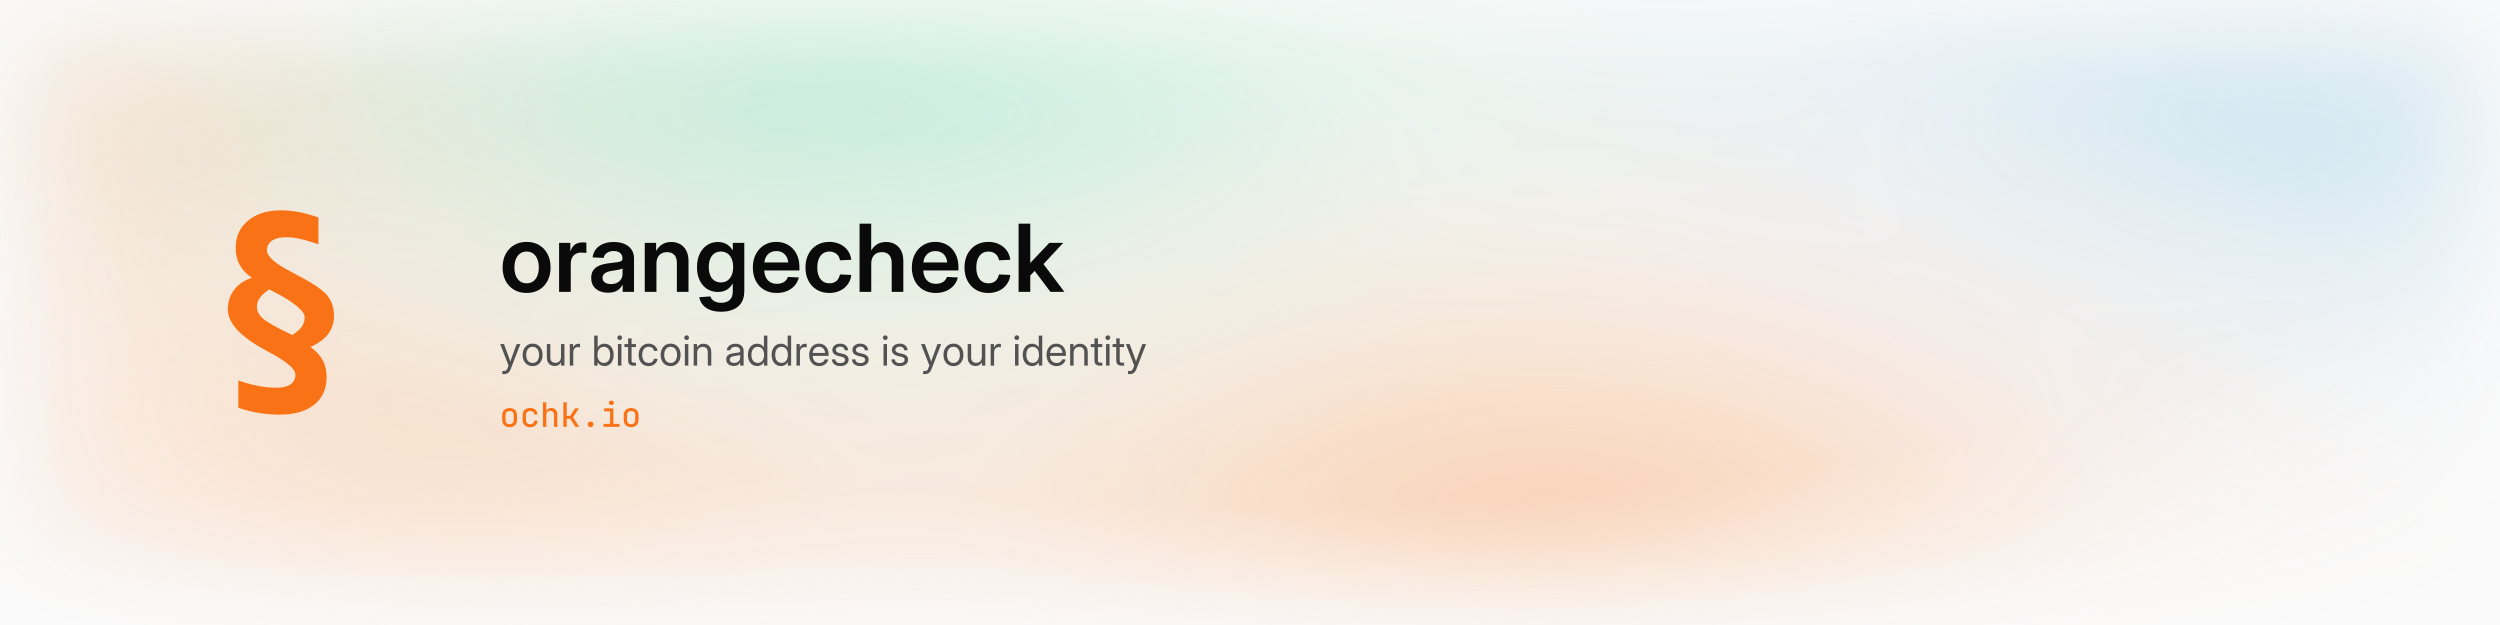
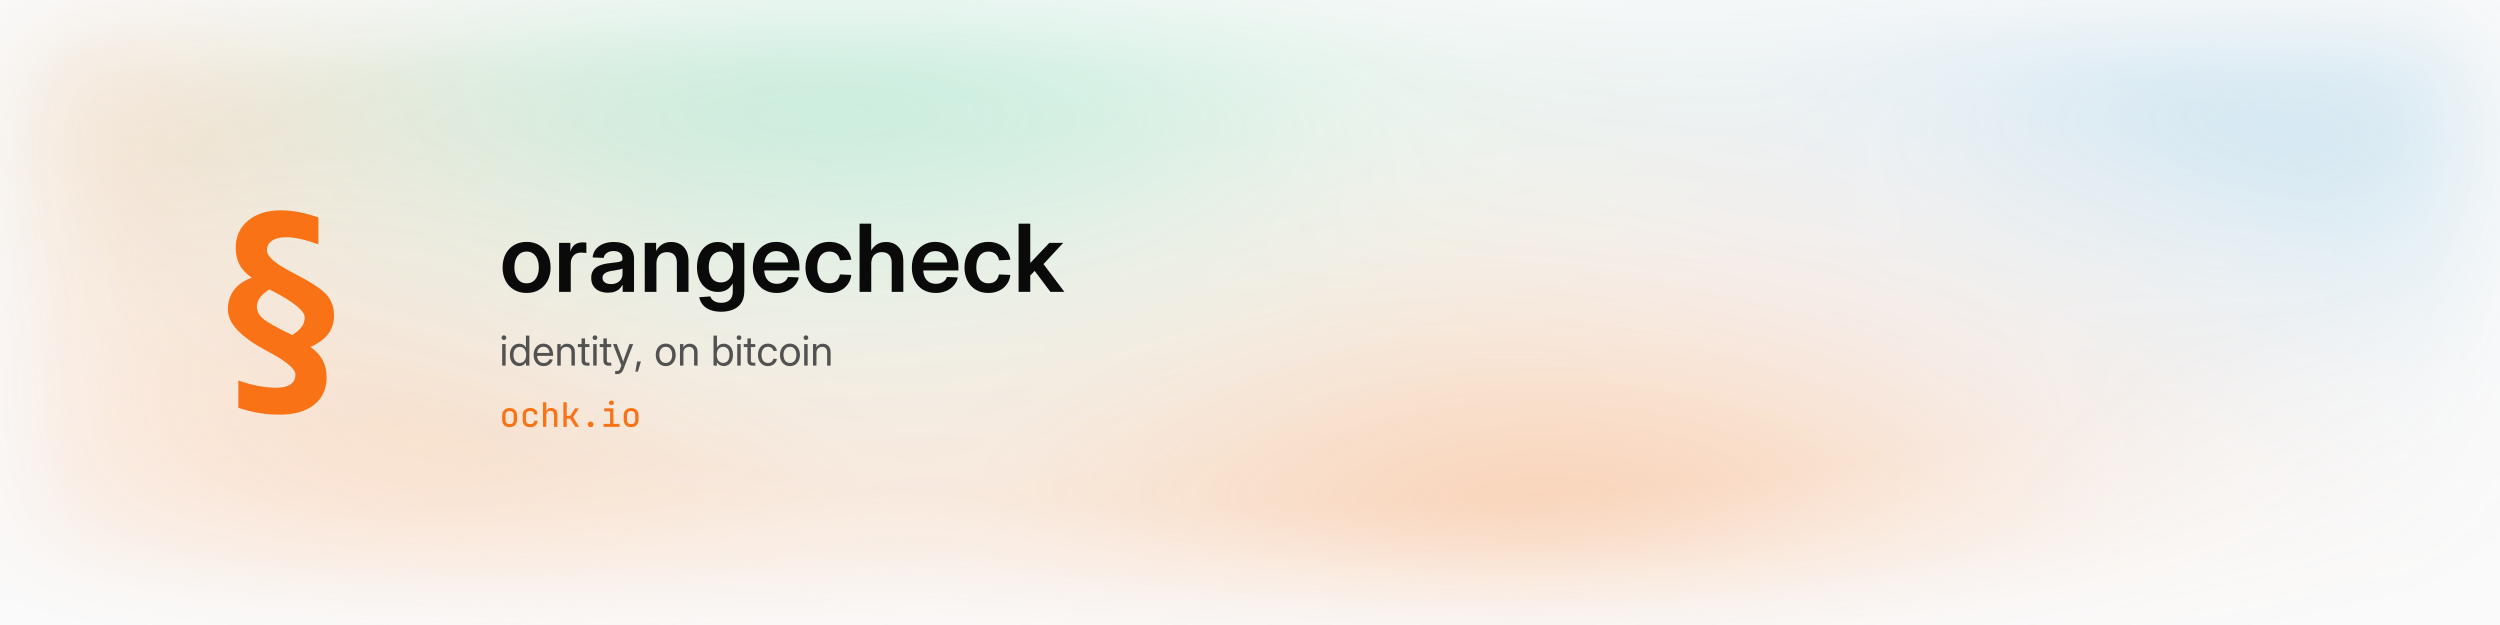
<svg xmlns="http://www.w3.org/2000/svg" width="1584" height="396" viewBox="0 0 1584 396" role="img" aria-label="orangecheck — linkedin banner (orangecheck/light)">
  <rect width="1584" height="396" fill="#fafafa" />
  <filter id="aublur" x="-20%" y="-20%" width="140%" height="140%">
    <feGaussianBlur stdDeviation="47.5" />
  </filter>
  <mask id="aumask">
    <rect width="1584" height="396" fill="url(#aufade)" />
  </mask>
  <defs>
    <radialGradient id="au0" cx="50%" cy="50%" r="50%">
      <stop offset="0%" stop-color="#f97316" stop-opacity="0.95" />
      <stop offset="62%" stop-color="#f97316" stop-opacity="0.18" />
      <stop offset="100%" stop-color="#f97316" stop-opacity="0" />
    </radialGradient>
    <radialGradient id="au1" cx="50%" cy="50%" r="50%">
      <stop offset="0%" stop-color="#34c98a" stop-opacity="0.95" />
      <stop offset="62%" stop-color="#34c98a" stop-opacity="0.18" />
      <stop offset="100%" stop-color="#34c98a" stop-opacity="0" />
    </radialGradient>
    <radialGradient id="au2" cx="50%" cy="50%" r="50%">
      <stop offset="0%" stop-color="#3f9fd1" stop-opacity="0.95" />
      <stop offset="62%" stop-color="#3f9fd1" stop-opacity="0.18" />
      <stop offset="100%" stop-color="#3f9fd1" stop-opacity="0" />
    </radialGradient>
    <radialGradient id="au3" cx="50%" cy="50%" r="50%">
      <stop offset="0%" stop-color="#f97316" stop-opacity="0.95" />
      <stop offset="62%" stop-color="#f97316" stop-opacity="0.18" />
      <stop offset="100%" stop-color="#f97316" stop-opacity="0" />
    </radialGradient>
    <radialGradient id="au4" cx="50%" cy="50%" r="50%">
      <stop offset="0%" stop-color="#f97316" stop-opacity="0.95" />
      <stop offset="62%" stop-color="#f97316" stop-opacity="0.18" />
      <stop offset="100%" stop-color="#f97316" stop-opacity="0" />
    </radialGradient>
    <radialGradient id="aufade" cx="50%" cy="38%" r="78%">
      <stop offset="55%" stop-color="#fff" stop-opacity="1" />
      <stop offset="100%" stop-color="#fff" stop-opacity="0" />
    </radialGradient>
  </defs>
  <g opacity="0.4" filter="url(#aublur)" mask="url(#aumask)">
    <ellipse cx="-79.2" cy="-39.6" rx="728.6" ry="376.2" fill="url(#au0)" />
    <ellipse cx="538.6" cy="-19.8" rx="665.3" ry="356.4" fill="url(#au1)" />
    <ellipse cx="1552.3" cy="-31.7" rx="728.6" ry="376.2" fill="url(#au2)" />
    <ellipse cx="982.1" cy="376.2" rx="633.6" ry="336.6" fill="url(#au3)" />
    <ellipse cx="190.1" cy="403.9" rx="665.3" ry="336.6" fill="url(#au4)" />
  </g>
  <g transform="translate(95.0 115.0) scale(0.1621)" fill="#0a0a0a">
    <path d="M518 856Q463 820 438.5 785.5Q414 751 414 711Q414 657 462.5 613.0Q511 569 711 473Q766 509 790.5 543.5Q815 578 815 621Q815 702 550 840ZM930 1460V1235Q845 1265 779.0 1279.5Q713 1294 659 1294Q583 1294 540.5 1265.0Q498 1236 498 1184Q498 1109 701 1004Q720 994 729 989Q943 879 1002.0 808.5Q1061 738 1061 637Q1061 548 1013.5 484.0Q966 420 864 373Q934 323 966.5 261.5Q999 200 999 119Q999 -28 894.5 -111.5Q790 -195 604 -195Q515 -195 429.0 -180.5Q343 -166 258 -137V92Q343 62 424.0 46.5Q505 31 578 31Q655 31 696.0 59.5Q737 88 737 141Q737 211 523 326L512 332L486 346Q170 516 170 688Q170 782 222.0 851.5Q274 921 371 954Q300 1004 268.0 1064.0Q236 1124 236 1206Q236 1348 340.0 1434.0Q444 1520 616 1520Q690 1520 768.5 1505.0Q847 1490 930 1460Z" fill="#f97316" transform="translate(225.3457 820.5434) scale(0.465726 -0.465726)" />
  </g>
  <g fill="#0a0a0a">
    <path transform="translate(316.48 184.93) scale(0.029 -0.029)" d="M592 -24Q436 -24 317.50 46Q199 116 133.50 241.50Q68 367 68 533Q68 699 133.50 825Q199 951 317.50 1021.50Q436 1092 592 1092Q750 1092 867.50 1021.50Q985 951 1050.50 825Q1116 699 1116 533Q1116 367 1050.50 241.50Q985 116 867.50 46Q750 -24 592 -24ZM592 187Q676 187 735.50 230Q795 273 827 351Q859 429 859 533Q859 638 827 716Q795 794 735.50 837.50Q676 881 592 881Q510 881 450 837.50Q390 794 358 716Q326 638 326 533Q326 428 358 350.50Q390 273 449.50 230Q509 187 592 187Z" />
    <path transform="translate(350.85 184.93) scale(0.029 -0.029)" d="M117 0V1070H363V892H368Q397 984 462 1032.50Q527 1081 629 1081Q653 1081 675.50 1079.50Q698 1078 713 1076V849Q699 852 664.50 855Q630 858 594 858Q531 858 480.50 830Q430 802 401 747Q372 692 372 611V0Z" />
    <path transform="translate(372.54 184.93) scale(0.029 -0.029)" d="M438 -18Q332 -18 249.50 18Q167 54 119 125.50Q71 197 71 303Q71 394 105 453.50Q139 513 197.50 548.50Q256 584 331.50 602.50Q407 621 488 629Q586 640 644 648.50Q702 657 728 674Q754 691 754 727V734Q754 782 731 817.50Q708 853 665 873Q622 893 560 893Q498 893 451.50 873Q405 853 377 819Q349 785 343 742L101 753Q113 857 172.50 932Q232 1007 332 1048.50Q432 1090 564 1090Q662 1090 743 1066.50Q824 1043 883 997Q942 951 974 883Q1006 815 1006 726V0H758V150H752Q728 103 687 64.50Q646 26 585 4Q524 -18 438 -18ZM501 170Q583 170 639.50 200.50Q696 231 725.50 281.50Q755 332 755 393V512Q743 503 718.50 496Q694 489 661 482.50Q628 476 591.50 470Q555 464 519 459Q464 451 418.50 433.50Q373 416 345.50 385Q318 354 318 305Q318 263 341 232.50Q364 202 405 186Q446 170 501 170Z" />
    <path transform="translate(405.12 184.93) scale(0.029 -0.029)" d="M372 610V0H117V1070H365L366 799H323Q373 941 465.50 1015.50Q558 1090 695 1090Q807 1090 892 1041.50Q977 993 1025 900Q1073 807 1073 671V0H819V631Q819 747 762.50 807.50Q706 868 604 868Q538 868 485 840.50Q432 813 402 755.50Q372 698 372 610Z" />
    <path transform="translate(439.63 184.93) scale(0.029 -0.029)" d="M597 -434Q459 -434 358 -395Q257 -356 196.50 -284.50Q136 -213 118 -117L360 -99Q373 -141 405 -172.50Q437 -204 485 -221.50Q533 -239 597 -239Q716 -239 783 -176.50Q850 -114 850 6V179H845Q814 122 768.50 81.50Q723 41 662.50 19.50Q602 -2 526 -2Q391 -2 287.50 65Q184 132 126 254Q68 376 68 539Q68 705 126.50 829Q185 953 288.50 1021.50Q392 1090 526 1090Q601 1090 662 1067.50Q723 1045 769.50 1004Q816 963 847 907H851V1070H1102V21Q1102 -140 1036.50 -240Q971 -340 856.50 -387Q742 -434 597 -434ZM589 206Q672 206 732.50 247Q793 288 826 364Q859 440 859 542Q859 645 826.50 721Q794 797 733 839Q672 881 589 881Q509 881 450 840.50Q391 800 358.50 724.50Q326 649 326 542Q326 436 358.50 360.50Q391 285 450 245.50Q509 206 589 206Z" />
    <path transform="translate(475.02 184.93) scale(0.029 -0.029)" d="M590 -24Q430 -24 312.50 47Q195 118 131.50 243.50Q68 369 68 532Q68 696 133 822Q198 948 313 1020Q428 1092 578 1092Q690 1092 782.50 1053.50Q875 1015 943 942.50Q1011 870 1048.50 768Q1086 666 1086 539V468H174V642H958L844 594Q844 685 812.50 751.50Q781 818 722 854.50Q663 891 581 891Q500 891 441 854Q382 817 350 751.50Q318 686 318 598V486Q318 392 351 322Q384 252 446 214Q508 176 595 176Q657 176 705.50 194.50Q754 213 787 247Q820 281 835 326L1072 315Q1050 215 983 138.50Q916 62 815 19Q714 -24 590 -24Z" />
    <path transform="translate(508.37 184.93) scale(0.029 -0.029)" d="M589 -24Q433 -24 315.50 46.50Q198 117 133 242.50Q68 368 68 533Q68 698 133 824Q198 950 315.50 1021Q433 1092 589 1092Q687 1092 770 1063.50Q853 1035 916.50 983Q980 931 1019 859.50Q1058 788 1069 701L822 690Q815 733 796 768Q777 803 747.50 828Q718 853 679 867Q640 881 592 881Q507 881 447.50 837.50Q388 794 357 716Q326 638 326 533Q326 429 357 351Q388 273 447.50 230Q507 187 592 187Q641 187 679.50 200.50Q718 214 746.50 239.50Q775 265 793.50 301Q812 337 821 381L1069 370Q1060 283 1021 211.50Q982 140 918.50 87Q855 34 771 5Q687 -24 589 -24Z" />
    <path transform="translate(541.23 184.93) scale(0.029 -0.029)" d="M372 610V0H117V1490H371V799H323Q373 941 465.50 1015.50Q558 1090 695 1090Q807 1090 892 1041.50Q977 993 1025 900Q1073 807 1073 671V0H819V631Q819 747 762.50 807.50Q706 868 604 868Q538 868 485 840.50Q432 813 402 755.50Q372 698 372 610Z" />
    <path transform="translate(575.77 184.93) scale(0.029 -0.029)" d="M590 -24Q430 -24 312.50 47Q195 118 131.50 243.50Q68 369 68 532Q68 696 133 822Q198 948 313 1020Q428 1092 578 1092Q690 1092 782.50 1053.50Q875 1015 943 942.50Q1011 870 1048.50 768Q1086 666 1086 539V468H174V642H958L844 594Q844 685 812.50 751.50Q781 818 722 854.50Q663 891 581 891Q500 891 441 854Q382 817 350 751.50Q318 686 318 598V486Q318 392 351 322Q384 252 446 214Q508 176 595 176Q657 176 705.50 194.50Q754 213 787 247Q820 281 835 326L1072 315Q1050 215 983 138.50Q916 62 815 19Q714 -24 590 -24Z" />
    <path transform="translate(609.13 184.93) scale(0.029 -0.029)" d="M589 -24Q433 -24 315.50 46.50Q198 117 133 242.50Q68 368 68 533Q68 698 133 824Q198 950 315.50 1021Q433 1092 589 1092Q687 1092 770 1063.50Q853 1035 916.50 983Q980 931 1019 859.50Q1058 788 1069 701L822 690Q815 733 796 768Q777 803 747.50 828Q718 853 679 867Q640 881 592 881Q507 881 447.50 837.50Q388 794 357 716Q326 638 326 533Q326 429 357 351Q388 273 447.50 230Q507 187 592 187Q641 187 679.50 200.50Q718 214 746.50 239.50Q775 265 793.50 301Q812 337 821 381L1069 370Q1060 283 1021 211.50Q982 140 918.50 87Q855 34 771 5Q687 -24 589 -24Z" />
    <path transform="translate(641.99 184.93) scale(0.029 -0.029)" d="M350 335V637H378L787 1070H1091L600 542H549ZM117 0V1490H372V0ZM813 0 447 486 618 664 1117 0Z" />
  </g>
  <g fill="#525252">
-     <path transform="translate(316.48 231.66) scale(0.01276 -0.01276)" d="M135 -415 146 -264 231 -265Q269 -268 298.50 -256Q328 -244 352.50 -214Q377 -184 396 -132L448 6L35 1070H222L452 450Q483 367 510 285.50Q537 204 563 123H513Q539 204 566.50 286Q594 368 624 450L851 1070H1036L548 -190Q518 -265 474 -316Q430 -367 372.50 -393.50Q315 -420 246 -420Q215 -420 187 -418.50Q159 -417 135 -415Z" />
-     <path transform="translate(330.15 231.66) scale(0.01276 -0.01276)" d="M573 -24Q426 -24 314.50 47Q203 118 141 243Q79 368 79 532Q79 697 141 823Q203 949 314.50 1020.50Q426 1092 573 1092Q722 1092 833 1020.50Q944 949 1006 823Q1068 697 1068 532Q1068 368 1006 243Q944 118 833 47Q722 -24 573 -24ZM573 132Q676 132 747.50 183Q819 234 856.50 324.50Q894 415 894 532Q894 651 856.50 741.50Q819 832 747.50 884Q676 936 573 936Q471 936 399.50 884.50Q328 833 291 742Q254 651 254 532Q254 414 291 324Q328 234 399.50 183Q471 132 573 132Z" />
-     <path transform="translate(344.79 231.66) scale(0.01276 -0.01276)" d="M519 -19Q412 -19 324 27.50Q236 74 184.50 168Q133 262 133 402V1070H305V414Q305 279 371.50 209Q438 139 556 139Q634 139 697 170.50Q760 202 797.50 269.50Q835 337 835 440V1070H1007V0H839V259H882Q830 114 737 47.50Q644 -19 519 -19Z" />
-     <path transform="translate(359.33 231.66) scale(0.01276 -0.01276)" d="M133 0V1070H298V902H304Q333 985 399.50 1035.50Q466 1086 566 1086Q588 1086 609 1084Q630 1082 642 1080V908Q632 911 603 915.50Q574 920 537 920Q474 920 421 891.50Q368 863 336.50 805.50Q305 748 305 661V0Z" />
-     <path transform="translate(374.79 231.66) scale(0.01276 -0.01276)" d="M639 -21Q562 -21 499.50 2.50Q437 26 389 67.50Q341 109 307 163H301V0H133V1490H305V909H310Q341 961 388 1001.50Q435 1042 498.50 1065Q562 1088 639 1088Q777 1088 881 1019Q985 950 1042.50 825Q1100 700 1100 534Q1100 369 1042.50 244Q985 119 881 49Q777 -21 639 -21ZM613 134Q708 134 778 181.50Q848 229 887 318.50Q926 408 926 535Q926 662 887 751Q848 840 778 887Q708 934 613 934Q514 934 442 884.50Q370 835 332 745.50Q294 656 294 535Q294 415 332.50 324.50Q371 234 442.50 184Q514 134 613 134Z" />
-     <path transform="translate(389.83 231.66) scale(0.01276 -0.01276)" d="M133 0V1070H305V0ZM220 1271Q171 1271 136.50 1305Q102 1339 102 1387Q102 1436 136.50 1470Q171 1504 219 1504Q269 1504 303.50 1470Q338 1436 338 1387Q338 1339 303.50 1305Q269 1271 220 1271Z" />
-     <path transform="translate(395.42 231.66) scale(0.01276 -0.01276)" d="M589 1070V922H16V1070ZM200 1353H372V264Q372 199 398.50 172.50Q425 146 491 146Q513 146 539.50 147Q566 148 588 149L596 1Q570 -1 538 -2Q506 -3 478 -3Q340 -3 270 60Q200 123 200 246Z" />
-     <path transform="translate(403.64 231.66) scale(0.01276 -0.01276)" d="M573 -24Q426 -24 314.50 47Q203 118 141 243Q79 368 79 532Q79 697 141 823Q203 949 314.50 1020.50Q426 1092 573 1092Q661 1092 736.50 1065.50Q812 1039 871 992Q930 945 968 880Q1006 815 1020 737L848 726Q838 772 815.50 810.50Q793 849 758 877Q723 905 677 920.50Q631 936 573 936Q471 936 399.50 884.50Q328 833 291 742Q254 651 254 532Q254 414 291 324Q328 234 399.50 183Q471 132 573 132Q632 132 677.50 147Q723 162 756 190Q789 218 812 257Q835 296 847 344L1021 333Q1008 256 969.50 190.50Q931 125 871.50 77Q812 29 736.50 2.50Q661 -24 573 -24Z" />
-     <path transform="translate(417.59 231.66) scale(0.01276 -0.01276)" d="M573 -24Q426 -24 314.50 47Q203 118 141 243Q79 368 79 532Q79 697 141 823Q203 949 314.50 1020.50Q426 1092 573 1092Q722 1092 833 1020.50Q944 949 1006 823Q1068 697 1068 532Q1068 368 1006 243Q944 118 833 47Q722 -24 573 -24ZM573 132Q676 132 747.50 183Q819 234 856.50 324.50Q894 415 894 532Q894 651 856.50 741.50Q819 832 747.50 884Q676 936 573 936Q471 936 399.50 884.50Q328 833 291 742Q254 651 254 532Q254 414 291 324Q328 234 399.50 183Q471 132 573 132Z" />
-     <path transform="translate(432.23 231.66) scale(0.01276 -0.01276)" d="M133 0V1070H305V0ZM220 1271Q171 1271 136.50 1305Q102 1339 102 1387Q102 1436 136.50 1470Q171 1504 219 1504Q269 1504 303.50 1470Q338 1436 338 1387Q338 1339 303.50 1305Q269 1271 220 1271Z" />
-     <path transform="translate(437.82 231.66) scale(0.01276 -0.01276)" d="M305 630V0H133V1070H301V810H258Q310 956 403 1022Q496 1088 621 1088Q729 1088 816.50 1041.50Q904 995 955.50 902Q1007 809 1007 668V0H835V655Q835 791 769 861Q703 931 584 931Q507 931 443.50 899Q380 867 342.50 800.50Q305 734 305 630Z" />
-     <path transform="translate(459.08 231.66) scale(0.01276 -0.01276)" d="M453 -18Q348 -18 264 19Q180 56 131 128.50Q82 201 82 307Q82 399 118 457Q154 515 214.50 547.50Q275 580 351 597Q427 614 506 624Q606 638 665.50 645Q725 652 750.50 668.50Q776 685 776 725V734Q776 795 749 840Q722 885 669.50 911Q617 937 542 937Q468 937 411 912Q354 887 320.50 846Q287 805 279 756L106 768Q120 866 179 937.50Q238 1009 331.50 1048.50Q425 1088 541 1088Q625 1088 699 1066Q773 1044 828.50 999Q884 954 915.50 887Q947 820 947 730V0H777V150H771Q752 112 714 73Q676 34 612.50 8Q549 -18 453 -18ZM479 135Q582 135 648 173Q714 211 745 271.50Q776 332 776 401V538Q766 528 737 519.50Q708 511 667.50 503.50Q627 496 582.50 489Q538 482 498 477Q436 469 381 449.50Q326 430 292 394Q258 358 258 297Q258 246 285 210Q312 174 362 154.50Q412 135 479 135Z" />
-     <path transform="translate(472.86 231.66) scale(0.01276 -0.01276)" d="M540 -21Q403 -21 298.50 49Q194 119 136.50 244Q79 369 79 534Q79 700 137 825Q195 950 299 1019Q403 1088 541 1088Q619 1088 681.50 1065Q744 1042 791.50 1001.50Q839 961 869 909H874V1490H1046V0H878V163H872Q839 109 790.50 67.50Q742 26 680 2.50Q618 -21 540 -21ZM567 134Q666 134 737.50 184Q809 234 847 324.50Q885 415 885 535Q885 656 847 745.50Q809 835 737.50 884.50Q666 934 567 934Q472 934 401.50 887Q331 840 292.50 751Q254 662 254 535Q254 408 293 318.50Q332 229 402.50 181.50Q473 134 567 134Z" />
-     <path transform="translate(487.91 231.66) scale(0.01276 -0.01276)" d="M540 -21Q403 -21 298.50 49Q194 119 136.50 244Q79 369 79 534Q79 700 137 825Q195 950 299 1019Q403 1088 541 1088Q619 1088 681.50 1065Q744 1042 791.50 1001.50Q839 961 869 909H874V1490H1046V0H878V163H872Q839 109 790.50 67.50Q742 26 680 2.50Q618 -21 540 -21ZM567 134Q666 134 737.50 184Q809 234 847 324.50Q885 415 885 535Q885 656 847 745.50Q809 835 737.50 884.50Q666 934 567 934Q472 934 401.50 887Q331 840 292.50 751Q254 662 254 535Q254 408 293 318.50Q332 229 402.50 181.50Q473 134 567 134Z" />
-     <path transform="translate(502.95 231.66) scale(0.01276 -0.01276)" d="M133 0V1070H298V902H304Q333 985 399.50 1035.50Q466 1086 566 1086Q588 1086 609 1084Q630 1082 642 1080V908Q632 911 603 915.50Q574 920 537 920Q474 920 421 891.50Q368 863 336.50 805.50Q305 748 305 661V0Z" />
-     <path transform="translate(511.70 231.66) scale(0.01276 -0.01276)" d="M577 -24Q420 -24 309 47Q198 118 138.50 243.50Q79 369 79 531Q79 695 140.50 821Q202 947 311 1019.50Q420 1092 563 1092Q668 1092 756 1054Q844 1016 908.50 944Q973 872 1008.50 769.50Q1044 667 1044 536V483H176V631H949L873 578Q873 687 835.50 768Q798 849 728.50 893.50Q659 938 563 938Q467 938 397 893Q327 848 288.50 768.50Q250 689 250 585V506Q250 394 289 309.50Q328 225 401 178Q474 131 577 131Q650 131 706.50 153.50Q763 176 800.50 217.50Q838 259 855 314L1026 304Q1005 206 942 132.50Q879 59 785.50 17.50Q692 -24 577 -24Z" />
-     <path transform="translate(525.98 231.66) scale(0.01276 -0.01276)" d="M504 -24Q390 -24 298.50 12Q207 48 150 121.50Q93 195 83 306L252 315Q264 222 328 173.50Q392 125 500 125Q612 125 676.50 171.50Q741 218 741 288Q741 348 698 384.50Q655 421 581 438L408 478Q260 514 184.50 589Q109 664 109 780Q109 871 159 941.50Q209 1012 297 1052Q385 1092 499 1092Q610 1092 696 1052Q782 1012 833.50 939.50Q885 867 893 767L727 758Q721 837 662 890.50Q603 944 499 944Q402 944 342 897Q282 850 282 782Q282 722 326 685Q370 648 451 629L621 589Q773 553 844.50 480.50Q916 408 916 294Q916 196 862.50 124.50Q809 53 715.50 14.50Q622 -24 504 -24Z" />
-     <path transform="translate(538.69 231.66) scale(0.01276 -0.01276)" d="M504 -24Q390 -24 298.50 12Q207 48 150 121.50Q93 195 83 306L252 315Q264 222 328 173.50Q392 125 500 125Q612 125 676.50 171.50Q741 218 741 288Q741 348 698 384.50Q655 421 581 438L408 478Q260 514 184.50 589Q109 664 109 780Q109 871 159 941.50Q209 1012 297 1052Q385 1092 499 1092Q610 1092 696 1052Q782 1012 833.50 939.50Q885 867 893 767L727 758Q721 837 662 890.50Q603 944 499 944Q402 944 342 897Q282 850 282 782Q282 722 326 685Q370 648 451 629L621 589Q773 553 844.50 480.50Q916 408 916 294Q916 196 862.50 124.50Q809 53 715.50 14.50Q622 -24 504 -24Z" />
-     <path transform="translate(558.11 231.66) scale(0.01276 -0.01276)" d="M133 0V1070H305V0ZM220 1271Q171 1271 136.50 1305Q102 1339 102 1387Q102 1436 136.50 1470Q171 1504 219 1504Q269 1504 303.50 1470Q338 1436 338 1387Q338 1339 303.50 1305Q269 1271 220 1271Z" />
-     <path transform="translate(563.70 231.66) scale(0.01276 -0.01276)" d="M504 -24Q390 -24 298.50 12Q207 48 150 121.50Q93 195 83 306L252 315Q264 222 328 173.50Q392 125 500 125Q612 125 676.50 171.50Q741 218 741 288Q741 348 698 384.50Q655 421 581 438L408 478Q260 514 184.50 589Q109 664 109 780Q109 871 159 941.50Q209 1012 297 1052Q385 1092 499 1092Q610 1092 696 1052Q782 1012 833.50 939.50Q885 867 893 767L727 758Q721 837 662 890.50Q603 944 499 944Q402 944 342 897Q282 850 282 782Q282 722 326 685Q370 648 451 629L621 589Q773 553 844.50 480.50Q916 408 916 294Q916 196 862.50 124.50Q809 53 715.50 14.50Q622 -24 504 -24Z" />
-     <path transform="translate(583.12 231.66) scale(0.01276 -0.01276)" d="M135 -415 146 -264 231 -265Q269 -268 298.50 -256Q328 -244 352.50 -214Q377 -184 396 -132L448 6L35 1070H222L452 450Q483 367 510 285.50Q537 204 563 123H513Q539 204 566.50 286Q594 368 624 450L851 1070H1036L548 -190Q518 -265 474 -316Q430 -367 372.50 -393.50Q315 -420 246 -420Q215 -420 187 -418.50Q159 -417 135 -415Z" />
-     <path transform="translate(596.79 231.66) scale(0.01276 -0.01276)" d="M573 -24Q426 -24 314.50 47Q203 118 141 243Q79 368 79 532Q79 697 141 823Q203 949 314.50 1020.50Q426 1092 573 1092Q722 1092 833 1020.50Q944 949 1006 823Q1068 697 1068 532Q1068 368 1006 243Q944 118 833 47Q722 -24 573 -24ZM573 132Q676 132 747.50 183Q819 234 856.50 324.50Q894 415 894 532Q894 651 856.50 741.50Q819 832 747.50 884Q676 936 573 936Q471 936 399.50 884.50Q328 833 291 742Q254 651 254 532Q254 414 291 324Q328 234 399.50 183Q471 132 573 132Z" />
-     <path transform="translate(611.43 231.66) scale(0.01276 -0.01276)" d="M519 -19Q412 -19 324 27.50Q236 74 184.50 168Q133 262 133 402V1070H305V414Q305 279 371.50 209Q438 139 556 139Q634 139 697 170.50Q760 202 797.50 269.50Q835 337 835 440V1070H1007V0H839V259H882Q830 114 737 47.50Q644 -19 519 -19Z" />
-     <path transform="translate(625.98 231.66) scale(0.01276 -0.01276)" d="M133 0V1070H298V902H304Q333 985 399.50 1035.50Q466 1086 566 1086Q588 1086 609 1084Q630 1082 642 1080V908Q632 911 603 915.50Q574 920 537 920Q474 920 421 891.50Q368 863 336.50 805.50Q305 748 305 661V0Z" />
-     <path transform="translate(641.43 231.66) scale(0.01276 -0.01276)" d="M133 0V1070H305V0ZM220 1271Q171 1271 136.50 1305Q102 1339 102 1387Q102 1436 136.50 1470Q171 1504 219 1504Q269 1504 303.50 1470Q338 1436 338 1387Q338 1339 303.50 1305Q269 1271 220 1271Z" />
-     <path transform="translate(647.02 231.66) scale(0.01276 -0.01276)" d="M540 -21Q403 -21 298.50 49Q194 119 136.50 244Q79 369 79 534Q79 700 137 825Q195 950 299 1019Q403 1088 541 1088Q619 1088 681.50 1065Q744 1042 791.50 1001.50Q839 961 869 909H874V1490H1046V0H878V163H872Q839 109 790.50 67.50Q742 26 680 2.50Q618 -21 540 -21ZM567 134Q666 134 737.50 184Q809 234 847 324.50Q885 415 885 535Q885 656 847 745.50Q809 835 737.50 884.50Q666 934 567 934Q472 934 401.50 887Q331 840 292.50 751Q254 662 254 535Q254 408 293 318.50Q332 229 402.50 181.50Q473 134 567 134Z" />
-     <path transform="translate(662.07 231.66) scale(0.01276 -0.01276)" d="M577 -24Q420 -24 309 47Q198 118 138.50 243.50Q79 369 79 531Q79 695 140.50 821Q202 947 311 1019.50Q420 1092 563 1092Q668 1092 756 1054Q844 1016 908.50 944Q973 872 1008.50 769.50Q1044 667 1044 536V483H176V631H949L873 578Q873 687 835.50 768Q798 849 728.50 893.50Q659 938 563 938Q467 938 397 893Q327 848 288.50 768.50Q250 689 250 585V506Q250 394 289 309.50Q328 225 401 178Q474 131 577 131Q650 131 706.50 153.50Q763 176 800.50 217.50Q838 259 855 314L1026 304Q1005 206 942 132.50Q879 59 785.50 17.50Q692 -24 577 -24Z" />
-     <path transform="translate(676.35 231.66) scale(0.01276 -0.01276)" d="M305 630V0H133V1070H301V810H258Q310 956 403 1022Q496 1088 621 1088Q729 1088 816.50 1041.50Q904 995 955.50 902Q1007 809 1007 668V0H835V655Q835 791 769 861Q703 931 584 931Q507 931 443.50 899Q380 867 342.50 800.50Q305 734 305 630Z" />
-     <path transform="translate(690.90 231.66) scale(0.01276 -0.01276)" d="M589 1070V922H16V1070ZM200 1353H372V264Q372 199 398.50 172.50Q425 146 491 146Q513 146 539.50 147Q566 148 588 149L596 1Q570 -1 538 -2Q506 -3 478 -3Q340 -3 270 60Q200 123 200 246Z" />
-     <path transform="translate(699.11 231.66) scale(0.01276 -0.01276)" d="M133 0V1070H305V0ZM220 1271Q171 1271 136.50 1305Q102 1339 102 1387Q102 1436 136.50 1470Q171 1504 219 1504Q269 1504 303.50 1470Q338 1436 338 1387Q338 1339 303.50 1305Q269 1271 220 1271Z" />
-     <path transform="translate(704.70 231.66) scale(0.01276 -0.01276)" d="M589 1070V922H16V1070ZM200 1353H372V264Q372 199 398.50 172.50Q425 146 491 146Q513 146 539.50 147Q566 148 588 149L596 1Q570 -1 538 -2Q506 -3 478 -3Q340 -3 270 60Q200 123 200 246Z" />
-     <path transform="translate(712.92 231.66) scale(0.01276 -0.01276)" d="M135 -415 146 -264 231 -265Q269 -268 298.50 -256Q328 -244 352.50 -214Q377 -184 396 -132L448 6L35 1070H222L452 450Q483 367 510 285.50Q537 204 563 123H513Q539 204 566.50 286Q594 368 624 450L851 1070H1036L548 -190Q518 -265 474 -316Q430 -367 372.50 -393.50Q315 -420 246 -420Q215 -420 187 -418.50Q159 -417 135 -415Z" />
+     <path transform="translate(316.48 231.66) scale(0.01276 -0.01276)" d="M133 0V1070H305V0ZM220 1271Q171 1271 136.50 1305Q102 1339 102 1387Q102 1436 136.50 1470Q171 1504 219 1504Q269 1504 303.50 1470Q338 1436 338 1387Q338 1339 303.50 1305Q269 1271 220 1271Z" />
+     <path transform="translate(322.07 231.66) scale(0.01276 -0.01276)" d="M540 -21Q403 -21 298.50 49Q194 119 136.50 244Q79 369 79 534Q79 700 137 825Q195 950 299 1019Q403 1088 541 1088Q619 1088 681.50 1065Q744 1042 791.50 1001.50Q839 961 869 909H874V1490H1046V0H878V163H872Q839 109 790.50 67.50Q742 26 680 2.50Q618 -21 540 -21ZM567 134Q666 134 737.50 184Q809 234 847 324.50Q885 415 885 535Q885 656 847 745.50Q809 835 737.50 884.50Q666 934 567 934Q472 934 401.50 887Q331 840 292.50 751Q254 662 254 535Q254 408 293 318.50Q332 229 402.50 181.50Q473 134 567 134Z" />
+     <path transform="translate(337.12 231.66) scale(0.01276 -0.01276)" d="M577 -24Q420 -24 309 47Q198 118 138.50 243.50Q79 369 79 531Q79 695 140.50 821Q202 947 311 1019.50Q420 1092 563 1092Q668 1092 756 1054Q844 1016 908.50 944Q973 872 1008.50 769.50Q1044 667 1044 536V483H176V631H949L873 578Q873 687 835.50 768Q798 849 728.50 893.50Q659 938 563 938Q467 938 397 893Q327 848 288.50 768.50Q250 689 250 585V506Q250 394 289 309.50Q328 225 401 178Q474 131 577 131Q650 131 706.50 153.50Q763 176 800.50 217.50Q838 259 855 314L1026 304Q1005 206 942 132.50Q879 59 785.50 17.50Q692 -24 577 -24Z" />
+     <path transform="translate(351.40 231.66) scale(0.01276 -0.01276)" d="M305 630V0H133V1070H301V810H258Q310 956 403 1022Q496 1088 621 1088Q729 1088 816.50 1041.50Q904 995 955.50 902Q1007 809 1007 668V0H835V655Q835 791 769 861Q703 931 584 931Q507 931 443.50 899Q380 867 342.50 800.50Q305 734 305 630Z" />
+     <path transform="translate(365.94 231.66) scale(0.01276 -0.01276)" d="M589 1070V922H16V1070ZM200 1353H372V264Q372 199 398.50 172.50Q425 146 491 146Q513 146 539.50 147Q566 148 588 149L596 1Q570 -1 538 -2Q506 -3 478 -3Q340 -3 270 60Q200 123 200 246Z" />
+     <path transform="translate(374.16 231.66) scale(0.01276 -0.01276)" d="M133 0V1070H305V0ZM220 1271Q171 1271 136.50 1305Q102 1339 102 1387Q102 1436 136.50 1470Q171 1504 219 1504Q269 1504 303.50 1470Q338 1436 338 1387Q338 1339 303.50 1305Q269 1271 220 1271Z" />
+     <path transform="translate(379.75 231.66) scale(0.01276 -0.01276)" d="M589 1070V922H16V1070ZM200 1353H372V264Q372 199 398.50 172.50Q425 146 491 146Q513 146 539.50 147Q566 148 588 149L596 1Q570 -1 538 -2Q506 -3 478 -3Q340 -3 270 60Q200 123 200 246Z" />
+     <path transform="translate(387.97 231.66) scale(0.01276 -0.01276)" d="M135 -415 146 -264 231 -265Q269 -268 298.50 -256Q328 -244 352.50 -214Q377 -184 396 -132L448 6L35 1070H222L452 450Q483 367 510 285.50Q537 204 563 123H513Q539 204 566.50 286Q594 368 624 450L851 1070H1036L548 -190Q518 -265 474 -316Q430 -367 372.50 -393.50Q315 -420 246 -420Q215 -420 187 -418.50Q159 -417 135 -415Z" />
+     <path transform="translate(401.64 231.66) scale(0.01276 -0.01276)" d="M72 -298 160 208H347L199 -298Z" />
+     <path transform="translate(414.49 231.66) scale(0.01276 -0.01276)" d="M573 -24Q426 -24 314.50 47Q203 118 141 243Q79 368 79 532Q79 697 141 823Q203 949 314.50 1020.50Q426 1092 573 1092Q722 1092 833 1020.50Q944 949 1006 823Q1068 697 1068 532Q1068 368 1006 243Q944 118 833 47Q722 -24 573 -24ZM573 132Q676 132 747.50 183Q819 234 856.50 324.50Q894 415 894 532Q894 651 856.50 741.50Q819 832 747.50 884Q676 936 573 936Q471 936 399.50 884.50Q328 833 291 742Q254 651 254 532Q254 414 291 324Q328 234 399.50 183Q471 132 573 132Z" />
+     <path transform="translate(429.13 231.66) scale(0.01276 -0.01276)" d="M305 630V0H133V1070H301V810H258Q310 956 403 1022Q496 1088 621 1088Q729 1088 816.50 1041.50Q904 995 955.50 902Q1007 809 1007 668V0H835V655Q835 791 769 861Q703 931 584 931Q507 931 443.50 899Q380 867 342.50 800.50Q305 734 305 630Z" />
+     <path transform="translate(450.39 231.66) scale(0.01276 -0.01276)" d="M639 -21Q562 -21 499.50 2.50Q437 26 389 67.50Q341 109 307 163H301V0H133V1490H305V909H310Q341 961 388 1001.50Q435 1042 498.50 1065Q562 1088 639 1088Q777 1088 881 1019Q985 950 1042.50 825Q1100 700 1100 534Q1100 369 1042.50 244Q985 119 881 49Q777 -21 639 -21ZM613 134Q708 134 778 181.50Q848 229 887 318.50Q926 408 926 535Q926 662 887 751Q848 840 778 887Q708 934 613 934Q514 934 442 884.50Q370 835 332 745.50Q294 656 294 535Q294 415 332.50 324.50Q371 234 442.50 184Q514 134 613 134Z" />
+     <path transform="translate(465.43 231.66) scale(0.01276 -0.01276)" d="M133 0V1070H305V0ZM220 1271Q171 1271 136.50 1305Q102 1339 102 1387Q102 1436 136.50 1470Q171 1504 219 1504Q269 1504 303.50 1470Q338 1436 338 1387Q338 1339 303.50 1305Q269 1271 220 1271Z" />
+     <path transform="translate(471.02 231.66) scale(0.01276 -0.01276)" d="M589 1070V922H16V1070ZM200 1353H372V264Q372 199 398.50 172.50Q425 146 491 146Q513 146 539.50 147Q566 148 588 149L596 1Q570 -1 538 -2Q506 -3 478 -3Q340 -3 270 60Q200 123 200 246Z" />
+     <path transform="translate(479.24 231.66) scale(0.01276 -0.01276)" d="M573 -24Q426 -24 314.50 47Q203 118 141 243Q79 368 79 532Q79 697 141 823Q203 949 314.50 1020.50Q426 1092 573 1092Q661 1092 736.50 1065.50Q812 1039 871 992Q930 945 968 880Q1006 815 1020 737L848 726Q838 772 815.50 810.50Q793 849 758 877Q723 905 677 920.50Q631 936 573 936Q471 936 399.50 884.50Q328 833 291 742Q254 651 254 532Q254 414 291 324Q328 234 399.50 183Q471 132 573 132Q632 132 677.50 147Q723 162 756 190Q789 218 812 257Q835 296 847 344L1021 333Q1008 256 969.50 190.50Q931 125 871.50 77Q812 29 736.50 2.50Q661 -24 573 -24Z" />
+     <path transform="translate(493.19 231.66) scale(0.01276 -0.01276)" d="M573 -24Q426 -24 314.50 47Q203 118 141 243Q79 368 79 532Q79 697 141 823Q203 949 314.50 1020.50Q426 1092 573 1092Q722 1092 833 1020.50Q944 949 1006 823Q1068 697 1068 532Q1068 368 1006 243Q944 118 833 47Q722 -24 573 -24ZM573 132Q676 132 747.50 183Q819 234 856.50 324.50Q894 415 894 532Q894 651 856.50 741.50Q819 832 747.50 884Q676 936 573 936Q471 936 399.50 884.50Q328 833 291 742Q254 651 254 532Q254 414 291 324Q328 234 399.50 183Q471 132 573 132Z" />
+     <path transform="translate(507.83 231.66) scale(0.01276 -0.01276)" d="M133 0V1070H305V0ZM220 1271Q171 1271 136.50 1305Q102 1339 102 1387Q102 1436 136.50 1470Q171 1504 219 1504Q269 1504 303.50 1470Q338 1436 338 1387Q338 1339 303.50 1305Q269 1271 220 1271Z" />
+     <path transform="translate(513.42 231.66) scale(0.01276 -0.01276)" d="M305 630V0H133V1070H301V810H258Q310 956 403 1022Q496 1088 621 1088Q729 1088 816.50 1041.50Q904 995 955.50 902Q1007 809 1007 668V0H835V655Q835 791 769 861Q703 931 584 931Q507 931 443.50 899Q380 867 342.50 800.50Q305 734 305 630Z" />
  </g>
  <g fill="#f97316">
    <path transform="translate(316.48 270.47) scale(0.02138 -0.02138)" d="M300 -8Q199 -8 139.50 50Q80 108 80 212V338Q80 442 139.50 500Q199 558 300 558Q401 558 460.50 500Q520 442 520 338V212Q520 108 460.50 50Q401 -8 300 -8ZM300 79Q356 79 388.50 110.50Q421 142 421 203V347Q421 408 388.50 439.50Q356 471 300 471Q244 471 211.50 439.50Q179 408 179 347V203Q179 142 211.50 110.50Q244 79 300 79Z" />
    <path transform="translate(329.31 270.47) scale(0.02138 -0.02138)" d="M308 -10Q207 -10 146 46.50Q85 103 85 202V349Q85 447 146 503.50Q207 560 308 560Q405 560 464.50 508.50Q524 457 527 368H429Q426 418 393.50 445.50Q361 473 308 473Q251 473 217.50 440.50Q184 408 184 349V202Q184 142 217.50 110Q251 78 308 78Q362 78 394 105Q426 132 429 182H527Q524 93 464.50 41.50Q405 -10 308 -10Z" />
    <path transform="translate(342.14 270.47) scale(0.02138 -0.02138)" d="M88 0V730H187V550L186 445H187Q194 499 232.50 529.50Q271 560 334 560Q416 560 465 508Q514 456 514 368V0H415V353Q415 412 385 444Q355 476 303 476Q249 476 218 442.50Q187 409 187 349V0Z" />
    <path transform="translate(354.97 270.47) scale(0.02138 -0.02138)" d="M93 0V730H192V326H293L441 550H553L380 287L562 0H448L294 241H192V0Z" />
    <path transform="translate(367.80 270.47) scale(0.02138 -0.02138)" d="M300 -10Q262 -10 238.50 13Q215 36 215 72Q215 110 238.50 134Q262 158 300 158Q338 158 361.50 134Q385 110 385 72Q385 36 361.50 13Q338 -10 300 -10Z" />
    <path transform="translate(380.63 270.47) scale(0.02138 -0.02138)" d="M83 0V90H276V460H103V550H375V90H556V0ZM316 647Q282 647 262 664.50Q242 682 242 712Q242 743 262 761Q282 779 316 779Q350 779 370 761Q390 743 390 712Q390 682 370 664.50Q350 647 316 647Z" />
    <path transform="translate(393.46 270.47) scale(0.02138 -0.02138)" d="M300 -8Q199 -8 139.50 50Q80 108 80 212V338Q80 442 139.50 500Q199 558 300 558Q401 558 460.50 500Q520 442 520 338V212Q520 108 460.50 50Q401 -8 300 -8ZM300 79Q356 79 388.50 110.50Q421 142 421 203V347Q421 408 388.50 439.50Q356 471 300 471Q244 471 211.50 439.50Q179 408 179 347V203Q179 142 211.50 110.50Q244 79 300 79Z" />
  </g>
</svg>
